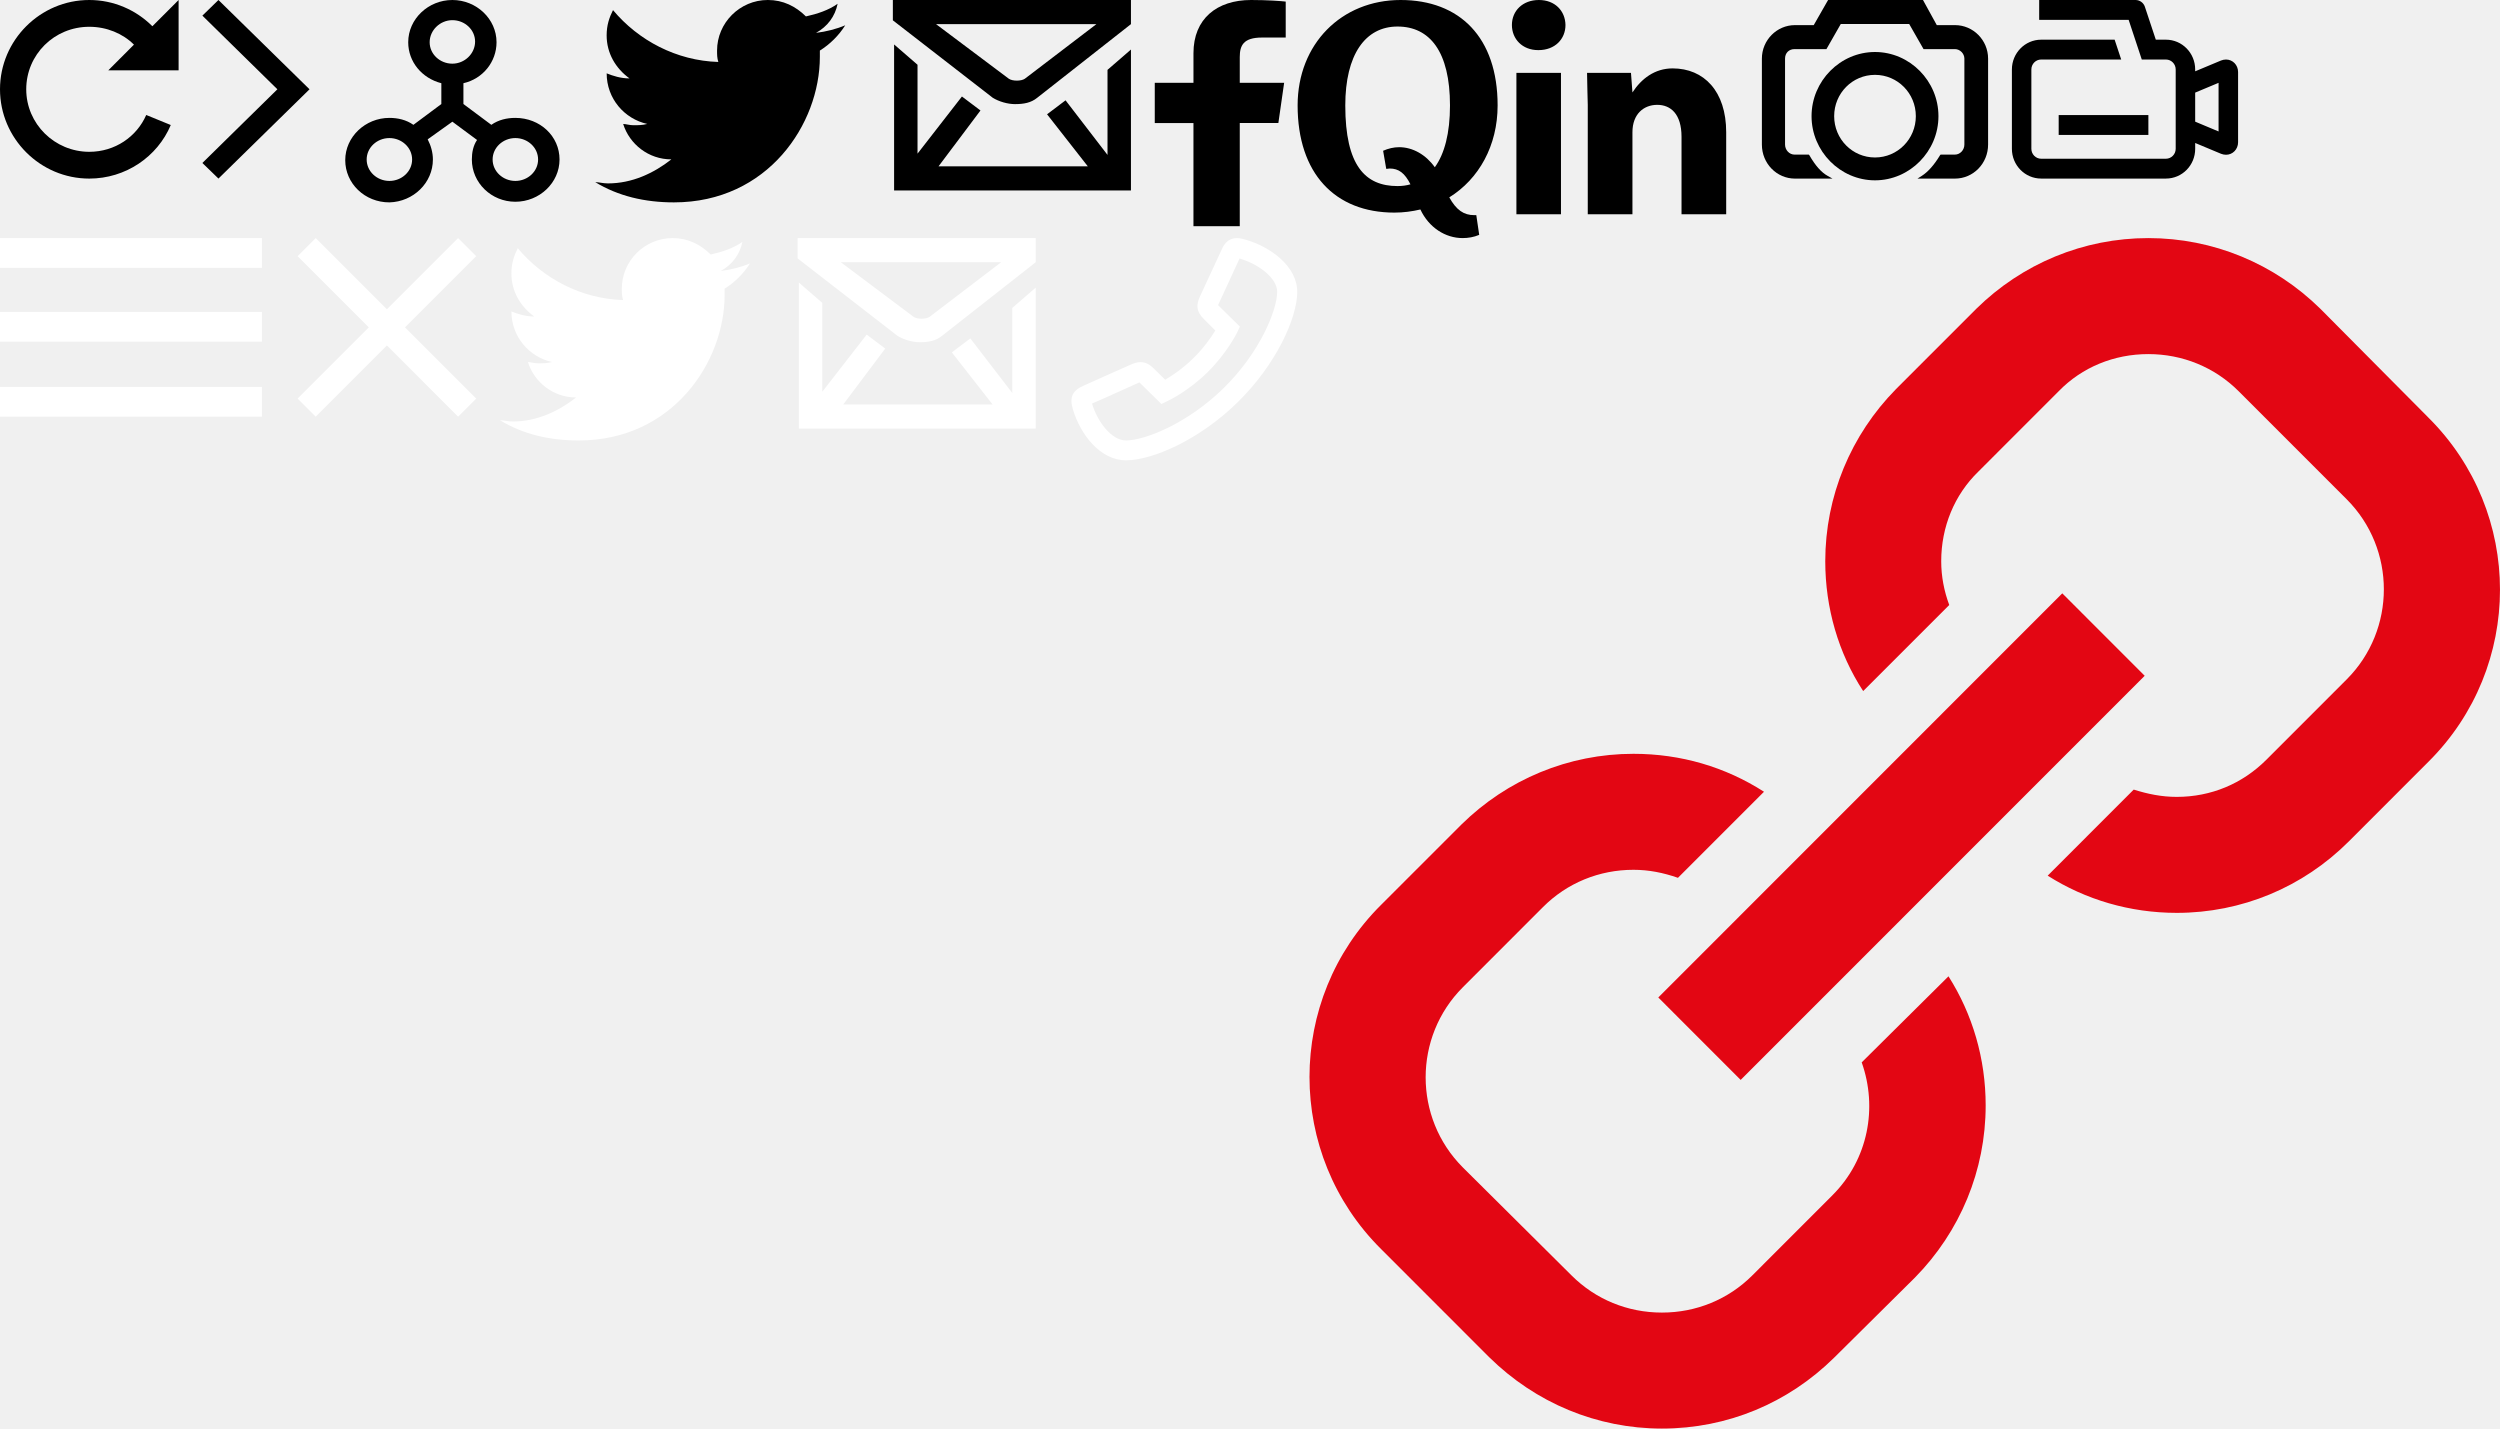
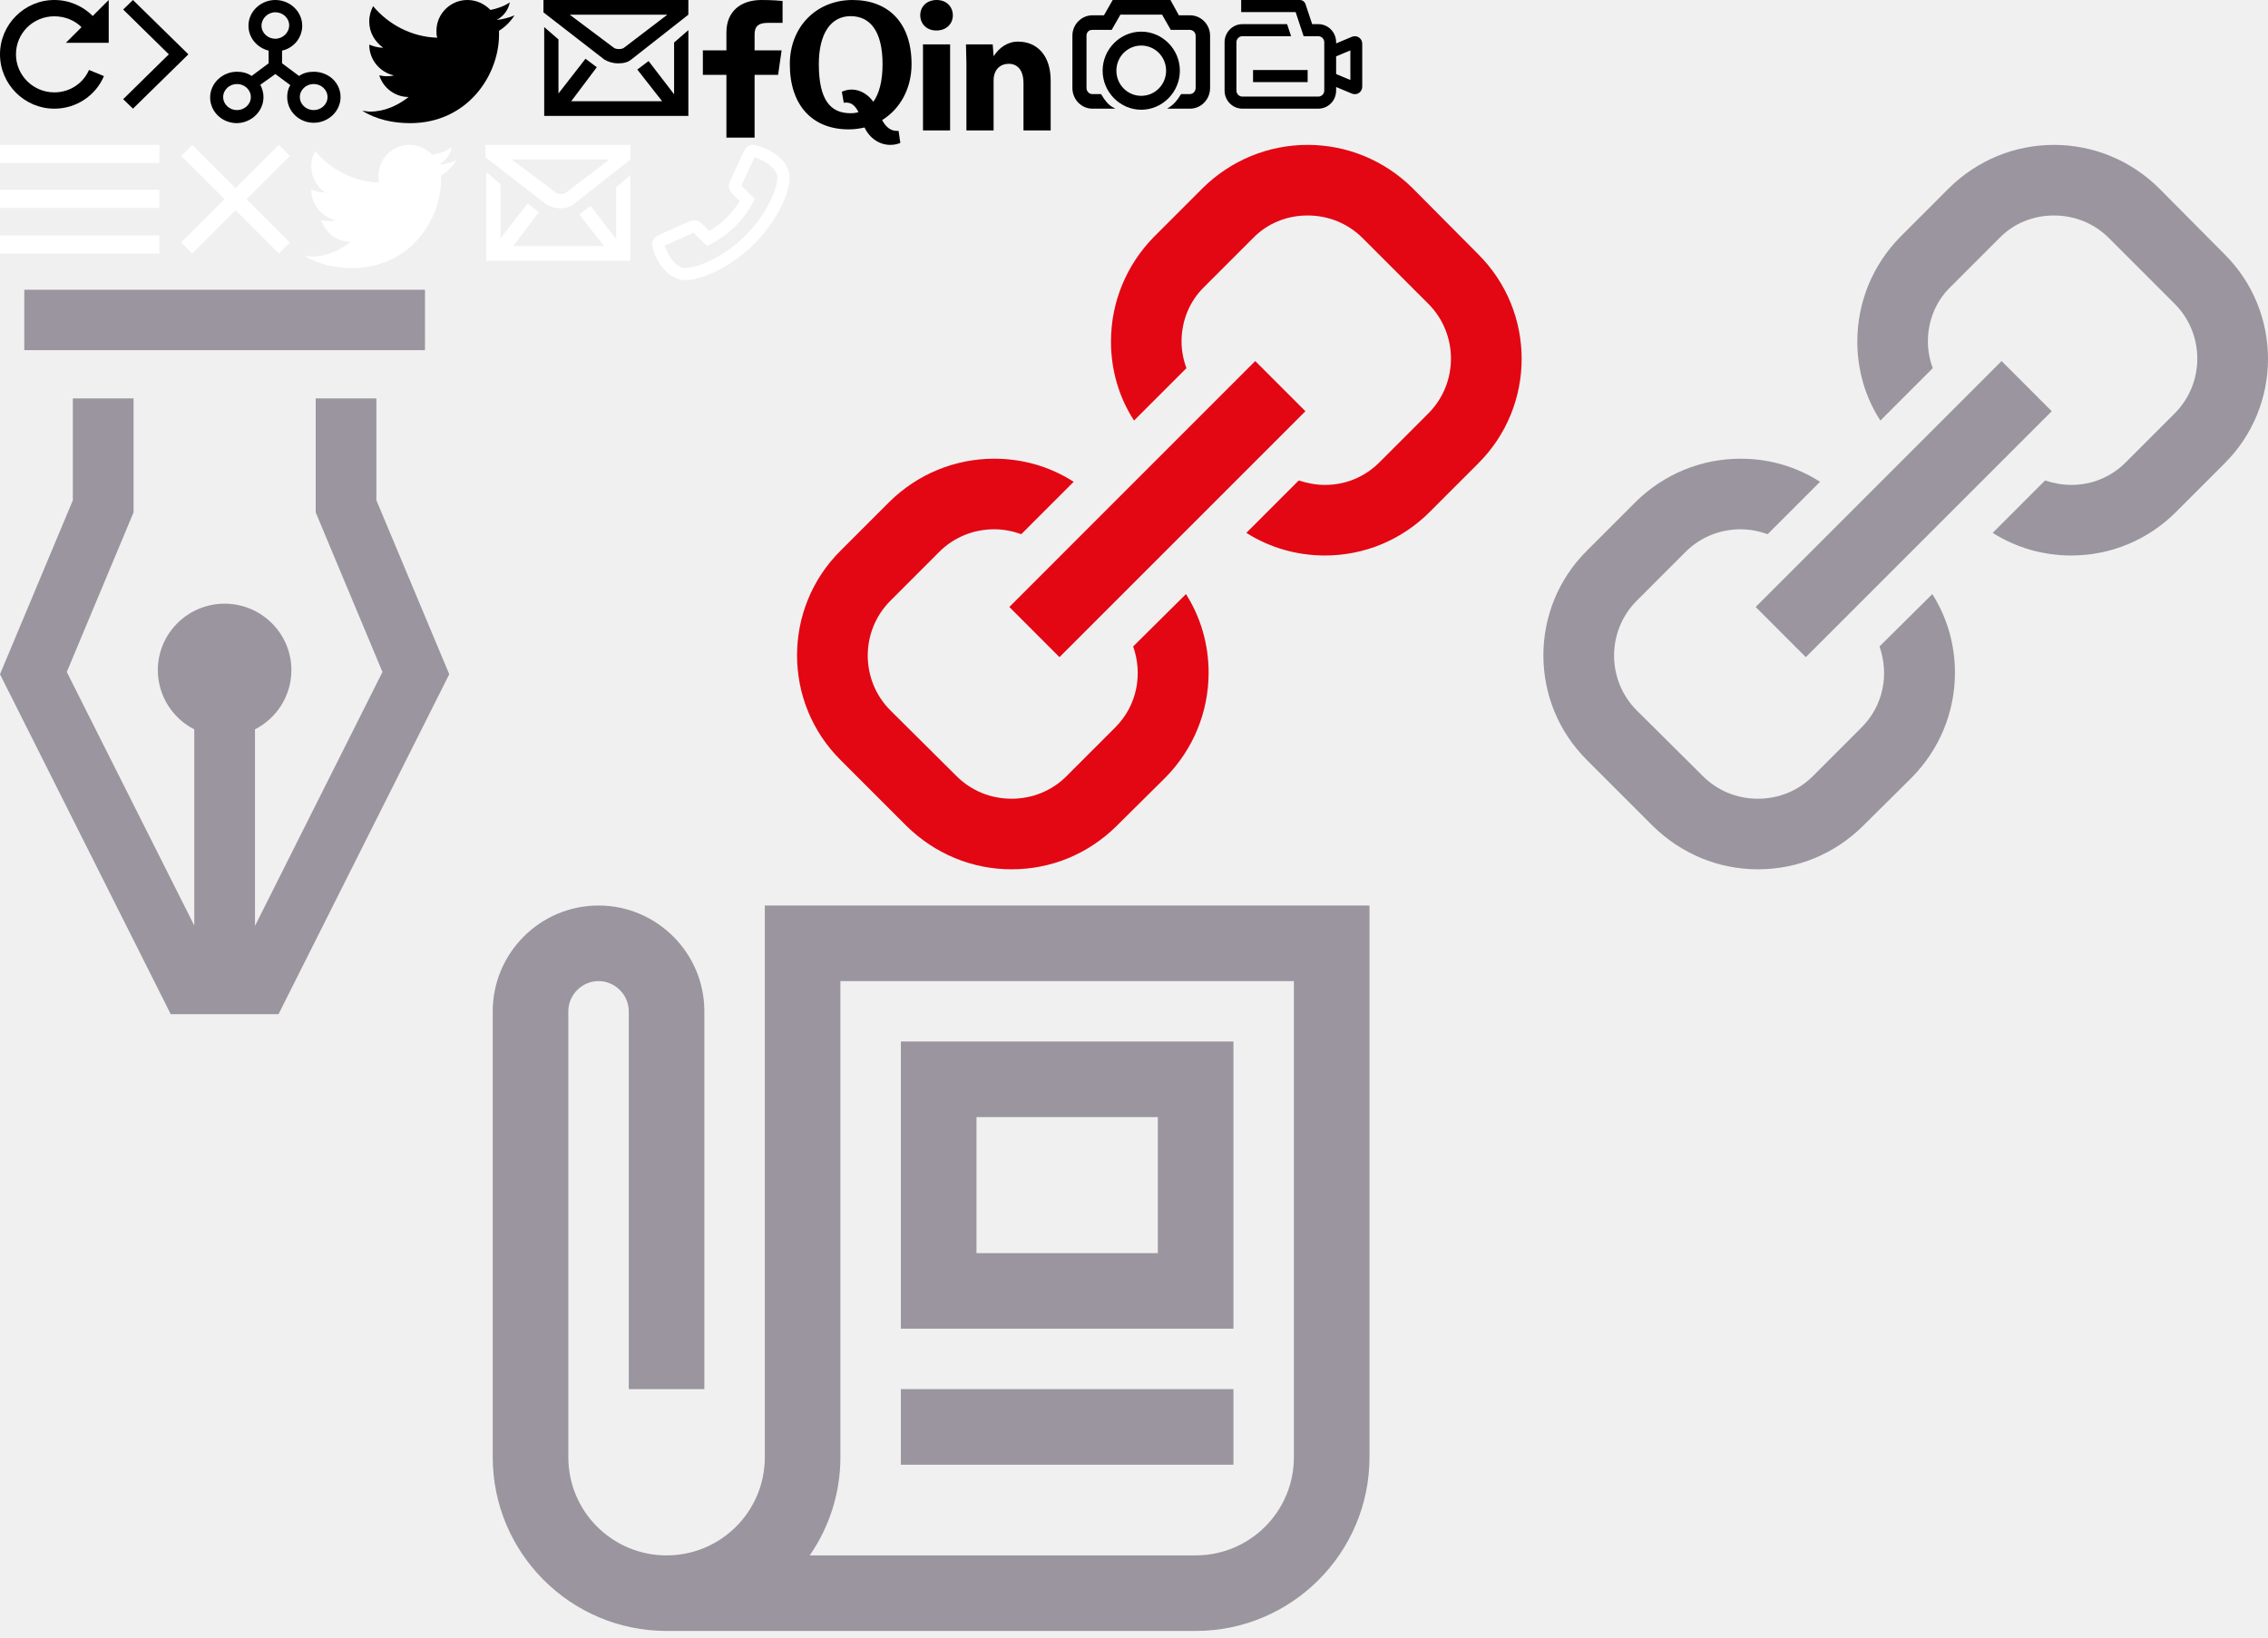
- <svg xmlns="http://www.w3.org/2000/svg" width="210" height="120" viewBox="0 0 210 120">
+ <svg xmlns="http://www.w3.org/2000/svg" width="313" height="226" viewBox="0 0 313 226">
  <g fill="none" fill-rule="evenodd">
    <path d="M7.5 0C3.376 0 0 3.376 0 7.5c0 4.126 3.375 7.502 7.5 7.502 3.048 0 5.72-1.828 6.845-4.5l-2.062-.844c-.797 1.828-2.626 3.094-4.782 3.094-2.906 0-5.297-2.344-5.297-5.25 0-2.907 2.344-5.252 5.298-5.252 1.454 0 2.814.563 3.75 1.5L9.096 5.908h5.907V0l-2.204 2.204C11.438.844 9.564 0 7.5 0" fill="#000" />
    <g fill="#000">
      <path d="M162.83 9.758c0-2.954-2.41-5.39-5.33-5.39s-5.33 2.436-5.33 5.39c0 2.953 2.41 5.39 5.33 5.39s5.33-2.437 5.33-5.39zm-5.33 3.47c-1.902 0-3.43-1.548-3.43-3.47 0-1.922 1.528-3.47 3.43-3.47 1.9 0 3.43 1.548 3.43 3.47 0 1.922-1.53 3.47-3.43 3.47z" />
      <path d="M164.22 2.11h-1.53L161.53 0h-7.97l-1.206 2.11h-1.576c-1.53 0-2.78 1.266-2.78 2.813v7.22c0 1.593 1.25 2.86 2.78 2.86h3.152l-.417-.235c-.51-.282-1.02-.844-1.53-1.735l-.046-.047h-1.205c-.417 0-.788-.375-.788-.844v-7.22c0-.468.324-.796.788-.796h2.688l1.205-2.11h5.747l1.206 2.11h2.64c.42 0 .79.375.79.797v7.22c0 .468-.37.843-.79.843h-1.204l-.046.047c-.51.844-1.02 1.406-1.53 1.735l-.37.234h3.152c1.53 0 2.78-1.266 2.78-2.86v-7.22c0-1.546-1.25-2.812-2.78-2.812" />
    </g>
    <path d="M17 1.313L23.3 7.5 17 13.69 18.35 15l7.65-7.5L18.35 0 17 1.313M43.29 9.903c-.71 0-1.418.16-2.018.583l-2.345-1.748V6.99c1.636-.37 2.782-1.8 2.782-3.442C41.71 1.588 40.017 0 38 0c-2.02 0-3.71 1.59-3.71 3.548 0 1.642 1.146 3.02 2.783 3.442v1.748l-2.347 1.748c-.6-.424-1.308-.583-2.018-.583-2.018 0-3.708 1.59-3.708 3.55C29 15.41 30.636 17 32.708 17c2.018-.053 3.655-1.642 3.655-3.602 0-.582-.163-1.165-.437-1.694L38 10.222l2.072 1.535c-.326.476-.436 1.06-.436 1.64 0 1.96 1.636 3.55 3.655 3.55 2.02 0 3.71-1.59 3.71-3.55 0-1.958-1.636-3.494-3.71-3.494zm-8.672 3.495c0 1.007-.873 1.8-1.91 1.8-1.036 0-1.908-.793-1.908-1.8 0-1.005.872-1.8 1.908-1.8 1.037 0 1.91.795 1.91 1.8zm3.38-11.704c1.038 0 1.91.795 1.91 1.8 0 1.008-.872 1.854-1.91 1.854-1.035 0-1.907-.794-1.907-1.8s.873-1.854 1.91-1.854zM45.2 13.398c0 1.007-.873 1.8-1.91 1.8-1.036 0-1.91-.793-1.91-1.8 0-1.005.874-1.8 1.91-1.8 1.037 0 1.91.795 1.91 1.8z" fill="#000" />
    <path d="M0 35h22v-2.5H0V35zm0-6.3h22v-2.5H0v2.5zm0-6.2h22V20H0v2.5zM34.02 27.5L40 33.48 38.48 35l-5.98-5.98L26.52 35 25 33.48l5.98-5.98L25 21.52 26.52 20l5.98 5.98L38.48 20 40 21.52l-5.98 5.98" fill="#FFF" />
    <path d="M68.868 4.25v.53c0 5.632-4.37 12.22-12.26 12.22-2.45 0-4.69-.53-6.608-1.7.32 0 .64.106 1.066.106 2.025 0 3.837-.85 5.33-2.018-1.92 0-3.518-1.275-4.05-2.976.212 0 .532.107.852.107.426 0 .746 0 1.172-.108-1.918-.425-3.41-2.125-3.41-4.25.532.213 1.172.425 1.918.425-1.173-.85-1.92-2.125-1.92-3.612 0-.85.215-1.488.534-2.125 2.132 2.55 5.33 4.25 8.848 4.356-.107-.32-.107-.637-.107-.956 0-2.337 1.92-4.25 4.264-4.25 1.28 0 2.345.53 3.2 1.38.958-.21 1.917-.53 2.663-1.06-.213 1.06-.853 1.91-1.812 2.442.853-.106 1.706-.318 2.452-.637-.533.85-1.28 1.594-2.132 2.125" fill="#000" />
    <path d="M60.868 24.25v.53c0 5.632-4.37 12.22-12.26 12.22-2.45 0-4.69-.53-6.608-1.7.32 0 .64.106 1.066.106 2.025 0 3.837-.85 5.33-2.018-1.92 0-3.518-1.275-4.05-2.976.212 0 .532.107.852.107.426 0 .746 0 1.172-.108-1.918-.425-3.41-2.125-3.41-4.25.532.213 1.172.425 1.918.425-1.173-.85-1.92-2.125-1.92-3.612 0-.85.215-1.488.534-2.125 2.132 2.55 5.33 4.25 8.848 4.356-.107-.32-.107-.637-.107-.956 0-2.337 1.92-4.25 4.264-4.25 1.28 0 2.345.53 3.2 1.38.958-.21 1.917-.53 2.663-1.06-.213 1.06-.853 1.91-1.812 2.442.853-.106 1.706-.318 2.452-.637-.533.85-1.28 1.594-2.132 2.125" fill="#FFF" />
    <path d="M95 0v2.027l-7.875 6.186c-.52.427-1.14.533-1.866.533-.623 0-1.348-.213-1.867-.533L75 1.707V0h20zm-1.968 5.866L95 4.16V16H75.104V3.734l1.968 1.706v7.466l3.73-4.8L82.36 9.28l-3.524 4.693h12.54L87.953 9.6l1.554-1.173 3.524 4.586V5.866zm-.933-3.84H78.625l6.115 4.587c.31.213 1.038.213 1.348 0l6.01-4.586z" fill="#000" />
    <path d="M87 20v2.027l-7.875 6.186c-.52.427-1.14.533-1.866.533-.623 0-1.348-.213-1.867-.533L67 21.707V20h20zm-1.968 5.866L87 24.16V36H67.104V23.734l1.968 1.706v7.466l3.73-4.8 1.556 1.174-3.524 4.693h12.54l-3.42-4.373 1.554-1.173 3.524 4.586v-7.147zm-.933-3.84H70.625l6.115 4.587c.31.213 1.038.213 1.348 0l6.01-4.586z" fill="#FFF" />
    <path d="M104.14 19v-8.666h3.243l.485-3.38h-3.728V4.8c0-.978.302-1.646 1.866-1.646H108V.134C107.655.09 106.47 0 105.094 0c-2.875 0-4.843 1.574-4.843 4.465v2.49H97v3.38h3.25V19h3.89" fill="#000" />
    <path d="M94.583 38.667h.032c2.212-.02 6.14-1.72 9.367-4.896 3.24-3.187 4.965-7.05 4.986-9.218.02-2.177-2.244-3.823-4.36-4.427-.223-.063-.467-.125-.7-.125-.868 0-1.175.698-1.323 1.042-.307.677-.73 1.583-1.1 2.375-.265.562-.51 1.083-.678 1.458-.318.708-.37 1.26.34 1.948l.94.937c-.327.542-.94 1.438-1.84 2.323-.9.886-1.822 1.49-2.372 1.813l-.942-.927c-.18-.178-.56-.553-1.132-.553-.317 0-.592.114-.857.23-.37.166-.91.405-1.482.655-.803.365-1.724.78-2.412 1.083-.974.417-1.228.98-.93 1.99.612 2.073 2.274 4.292 4.465 4.292zm-2.847-4.77c.7-.303 1.62-.71 2.434-1.084.572-.25 1.09-.49 1.46-.657.033-.01.065-.02.086-.03.01 0 .01.01.02.02l1.822 1.79.54-.26c.063-.03 1.714-.81 3.344-2.416 1.62-1.604 2.424-3.23 2.456-3.29l.254-.532-1.81-1.782c-.01-.01-.02-.02-.02-.03.01-.022.02-.043.03-.074.17-.375.403-.885.667-1.437.37-.802.793-1.71 1.1-2.396h.01c1.557.447 3.165 1.624 3.155 2.81-.02 1.532-1.43 5.053-4.488 8.064-3.07 3.01-6.637 4.396-8.203 4.406h-.01c-1.207 0-2.393-1.563-2.848-3.083v-.02z" fill="#FFF" />
+     <path d="M186.985 5c-.144 0-.287.03-.42.083l-2.17.907v-.157c0-1.375-1.096-2.5-2.457-2.5h-.85l-.92-2.77c-.114-.334-.43-.563-.78-.563h-8.097v1.667h7.515L179.91 5h2.028c.45 0 .82.375.82.833V12.5c0 .458-.37.833-.82.833h-10.483c-.45 0-.82-.375-.82-.833V5.833c0-.458.37-.833.82-.833h6.726l-.552-1.667h-6.173c-1.35 0-2.457 1.125-2.457 2.5V12.5c0 1.385 1.106 2.5 2.457 2.5h10.483c1.36 0 2.457-1.115 2.457-2.5v-.49l2.17.907c.133.052.276.083.42.083.563 0 1.013-.458 1.013-1.052V6.052c0-.594-.45-1.052-1.013-1.052zm-.625 6.042l-1.965-.823V7.78l1.965-.822v4.084zm-5.896.29V9.668h-7.535v1.666h7.534zM123.83 18.072c-.87 0-1.5-.427-2.09-1.493 2.485-1.54 4.06-4.342 4.06-7.723C125.8 3.15 122.622 0 117.653 0 112.683 0 109 3.692 109 8.857c0 5.707 3.13 9.002 8.128 9.002.76 0 1.49-.098 2.184-.263.713 1.52 2.1 2.403 3.544 2.403.47 0 .947-.078 1.397-.27l-.244-1.658h-.18zm-6.308-5.708c-.45 0-.9.107-1.34.3l.262 1.522c.103 0 .206-.03.29-.03.76 0 1.266.38 1.744 1.328-.337.097-.703.146-1.087.146-2.71 0-4.387-1.715-4.387-6.773 0-4.264 1.678-6.628 4.388-6.628 2.7 0 4.407 2.092 4.407 6.627 0 2.335-.46 4.07-1.275 5.193-.74-1.046-1.847-1.686-3-1.686zM131.5 2.1c-.018-1.184-.88-2.1-2.232-2.1C127.896 0 127 .916 127 2.1c0 1.177.88 2.11 2.206 2.11h.026c1.39 0 2.268-.933 2.268-2.11zm-4.122 4.023V18h3.744V6.123h-3.744zm9.747 4.982c0-1.535.958-2.298 2.083-2.298 1.125 0 2.04.763 2.04 2.684V18H145v-6.895c0-3.447-1.872-5.36-4.5-5.36-1.503 0-2.628.87-3.375 2.02l-.123-1.642h-3.69c0 .404.06 2.684.06 2.684V18h3.753v-6.895z" fill="#000" />
    <path d="M153.936 100.392l-6.738 6.74c-2.022 2.022-4.717 3.125-7.596 3.125-2.88 0-5.574-1.103-7.596-3.125l-9.127-9.068c-4.166-4.167-4.166-10.968 0-15.135l6.737-6.74c2.022-2.023 4.717-3.126 7.596-3.126 1.286 0 2.51.245 3.736.674l7.228-7.23c-3.247-2.084-6.984-3.187-10.965-3.187-5.452 0-10.597 2.146-14.456 5.945l-6.74 6.74c-8.023 7.966-8.023 20.956 0 28.92l9.067 9.07c3.92 3.86 9.066 6.005 14.518 6.005 5.513 0 10.597-2.145 14.456-5.944l6.8-6.74c3.797-3.86 5.94-9.007 5.94-14.46 0-3.922-1.1-7.66-3.123-10.846l-7.29 7.23c1.35 3.8.552 8.15-2.45 11.152zm50.046-65.318l-9.066-9.13c-3.86-3.8-9.005-5.944-14.457-5.944s-10.598 2.145-14.457 5.944l-6.738 6.74c-3.798 3.86-5.942 9.007-5.942 14.46 0 3.922 1.103 7.72 3.185 10.907l7.23-7.23c-.43-1.163-.675-2.39-.675-3.675 0-2.88 1.102-5.576 3.124-7.537l6.738-6.74c1.96-2.022 4.655-3.125 7.534-3.125 2.878 0 5.574 1.103 7.595 3.125l9.066 9.068c4.166 4.167 4.166 10.968 0 15.135l-6.737 6.74c-2.022 2.023-4.656 3.126-7.535 3.126-1.286 0-2.45-.245-3.614-.612l-7.228 7.23c3.185 2.022 6.922 3.125 10.842 3.125 5.452 0 10.598-2.146 14.457-6.006l6.677-6.68c8.024-7.965 8.024-20.955 0-28.92zm-23.83 21.69l-6.92-6.923-33.936 33.947 6.92 6.924 33.937-33.945z" fill="#E30613" />
-     <path d="M186.985 5c-.144 0-.287.03-.42.083l-2.17.907v-.157c0-1.375-1.096-2.5-2.457-2.5h-.85l-.92-2.77c-.114-.334-.43-.563-.78-.563h-8.097v1.667h7.515L179.91 5h2.028c.45 0 .82.375.82.833V12.5c0 .458-.37.833-.82.833h-10.483c-.45 0-.82-.375-.82-.833V5.833c0-.458.37-.833.82-.833h6.726l-.552-1.667h-6.173c-1.35 0-2.457 1.125-2.457 2.5V12.5c0 1.385 1.106 2.5 2.457 2.5h10.483c1.36 0 2.457-1.115 2.457-2.5v-.49l2.17.907c.133.052.276.083.42.083.563 0 1.013-.458 1.013-1.052V6.052c0-.594-.45-1.052-1.013-1.052zm-.625 6.042l-1.965-.823V7.78l1.965-.822v4.084zm-5.896.29V9.668h-7.535v1.666h7.534zM123.83 18.072c-.87 0-1.5-.427-2.09-1.493 2.485-1.54 4.06-4.342 4.06-7.723C125.8 3.15 122.622 0 117.653 0 112.683 0 109 3.692 109 8.857c0 5.707 3.13 9.002 8.128 9.002.76 0 1.49-.098 2.184-.263.713 1.52 2.1 2.403 3.544 2.403.47 0 .947-.078 1.397-.27l-.244-1.658h-.18zm-6.308-5.708c-.45 0-.9.107-1.34.3l.262 1.522c.103 0 .206-.03.29-.03.76 0 1.266.38 1.744 1.328-.337.097-.703.146-1.087.146-2.71 0-4.387-1.715-4.387-6.773 0-4.264 1.678-6.628 4.388-6.628 2.7 0 4.407 2.092 4.407 6.627 0 2.335-.46 4.07-1.275 5.193-.74-1.046-1.847-1.686-3-1.686zM131.5 2.1c-.018-1.184-.88-2.1-2.232-2.1C127.896 0 127 .916 127 2.1c0 1.177.88 2.11 2.206 2.11h.026c1.39 0 2.268-.933 2.268-2.11zm-4.122 4.023V18h3.744V6.123h-3.744zm9.747 4.982c0-1.535.958-2.298 2.083-2.298 1.125 0 2.04.763 2.04 2.684V18H145v-6.895c0-3.447-1.872-5.36-4.5-5.36-1.503 0-2.628.87-3.375 2.02l-.123-1.642h-3.69c0 .404.06 2.684.06 2.684V18h3.753v-6.895z" fill="#000" />
+     <path d="M256.936 100.392l-6.738 6.74c-2.022 2.022-4.717 3.125-7.596 3.125-2.88 0-5.574-1.103-7.596-3.125l-9.127-9.068c-4.166-4.167-4.166-10.968 0-15.135l6.737-6.74c2.022-2.023 4.717-3.126 7.596-3.126 1.286 0 2.51.245 3.736.674l7.228-7.23c-3.247-2.084-6.984-3.187-10.965-3.187-5.452 0-10.597 2.146-14.456 5.945l-6.74 6.74c-8.023 7.966-8.023 20.956 0 28.92l9.067 9.07c3.92 3.86 9.066 6.005 14.518 6.005 5.513 0 10.597-2.145 14.456-5.944l6.8-6.74c3.797-3.86 5.94-9.007 5.94-14.46 0-3.922-1.1-7.66-3.123-10.846l-7.29 7.23c1.35 3.8.552 8.15-2.45 11.152zm50.046-65.318l-9.066-9.13c-3.86-3.8-9.005-5.944-14.457-5.944s-10.598 2.145-14.457 5.944l-6.738 6.74c-3.798 3.86-5.942 9.007-5.942 14.46 0 3.922 1.103 7.72 3.185 10.907l7.23-7.23c-.43-1.163-.675-2.39-.675-3.675 0-2.88 1.102-5.576 3.124-7.537l6.738-6.74c1.96-2.022 4.655-3.125 7.534-3.125 2.878 0 5.574 1.103 7.595 3.125l9.066 9.068c4.166 4.167 4.166 10.968 0 15.135l-6.737 6.74c-2.022 2.023-4.656 3.126-7.535 3.126-1.286 0-2.45-.245-3.614-.612l-7.228 7.23c3.185 2.022 6.922 3.125 10.842 3.125 5.452 0 10.598-2.146 14.457-6.006l6.677-6.68c8.024-7.965 8.024-20.955 0-28.92zm-23.83 21.69l-6.92-6.923-33.936 33.947 6.92 6.924 33.937-33.945zM105.552 125v76.147c0 7.497-6.063 13.56-13.56 13.56-7.498 0-13.56-6.063-13.56-13.56v-61.544c0-2.28 1.89-4.172 4.17-4.172 2.283 0 4.174 1.892 4.174 4.173v52.156h10.43v-52.157c0-8.018-6.52-14.603-14.603-14.603C74.52 125 68 131.585 68 139.603v61.544c0 13.234 10.757 23.99 23.99 23.99H165.01c13.233 0 23.99-10.756 23.99-23.99V125h-83.448zm73.017 76.147c0 7.497-6.064 13.56-13.56 13.56h-53.265c2.673-3.847 4.238-8.54 4.238-13.56V135.43h62.586v65.717zm-8.346-9.388h-45.896v10.43h45.896v-10.43zm0-47.984h-45.896v39.638h45.896v-39.638zm-35.465 10.43h25.033v18.777H134.76v-18.776zM51.946 69.063V55h-8.378v15.73l9.216 22.03-17.595 35.052v-27.135c2.984-1.51 5.026-4.635 5.026-8.177 0-5.052-4.137-9.167-9.216-9.167-5.08 0-9.216 4.115-9.216 9.167 0 3.542 2.042 6.667 5.027 8.177v27.083l-17.594-35 9.216-22.03V55h-8.378v14.063L0 93.073 23.564 140h14.872L62 93.073l-10.054-24.01zM58.65 40H3.35v8.333h55.3V40z" fill="#9A959E" />
  </g>
</svg>
